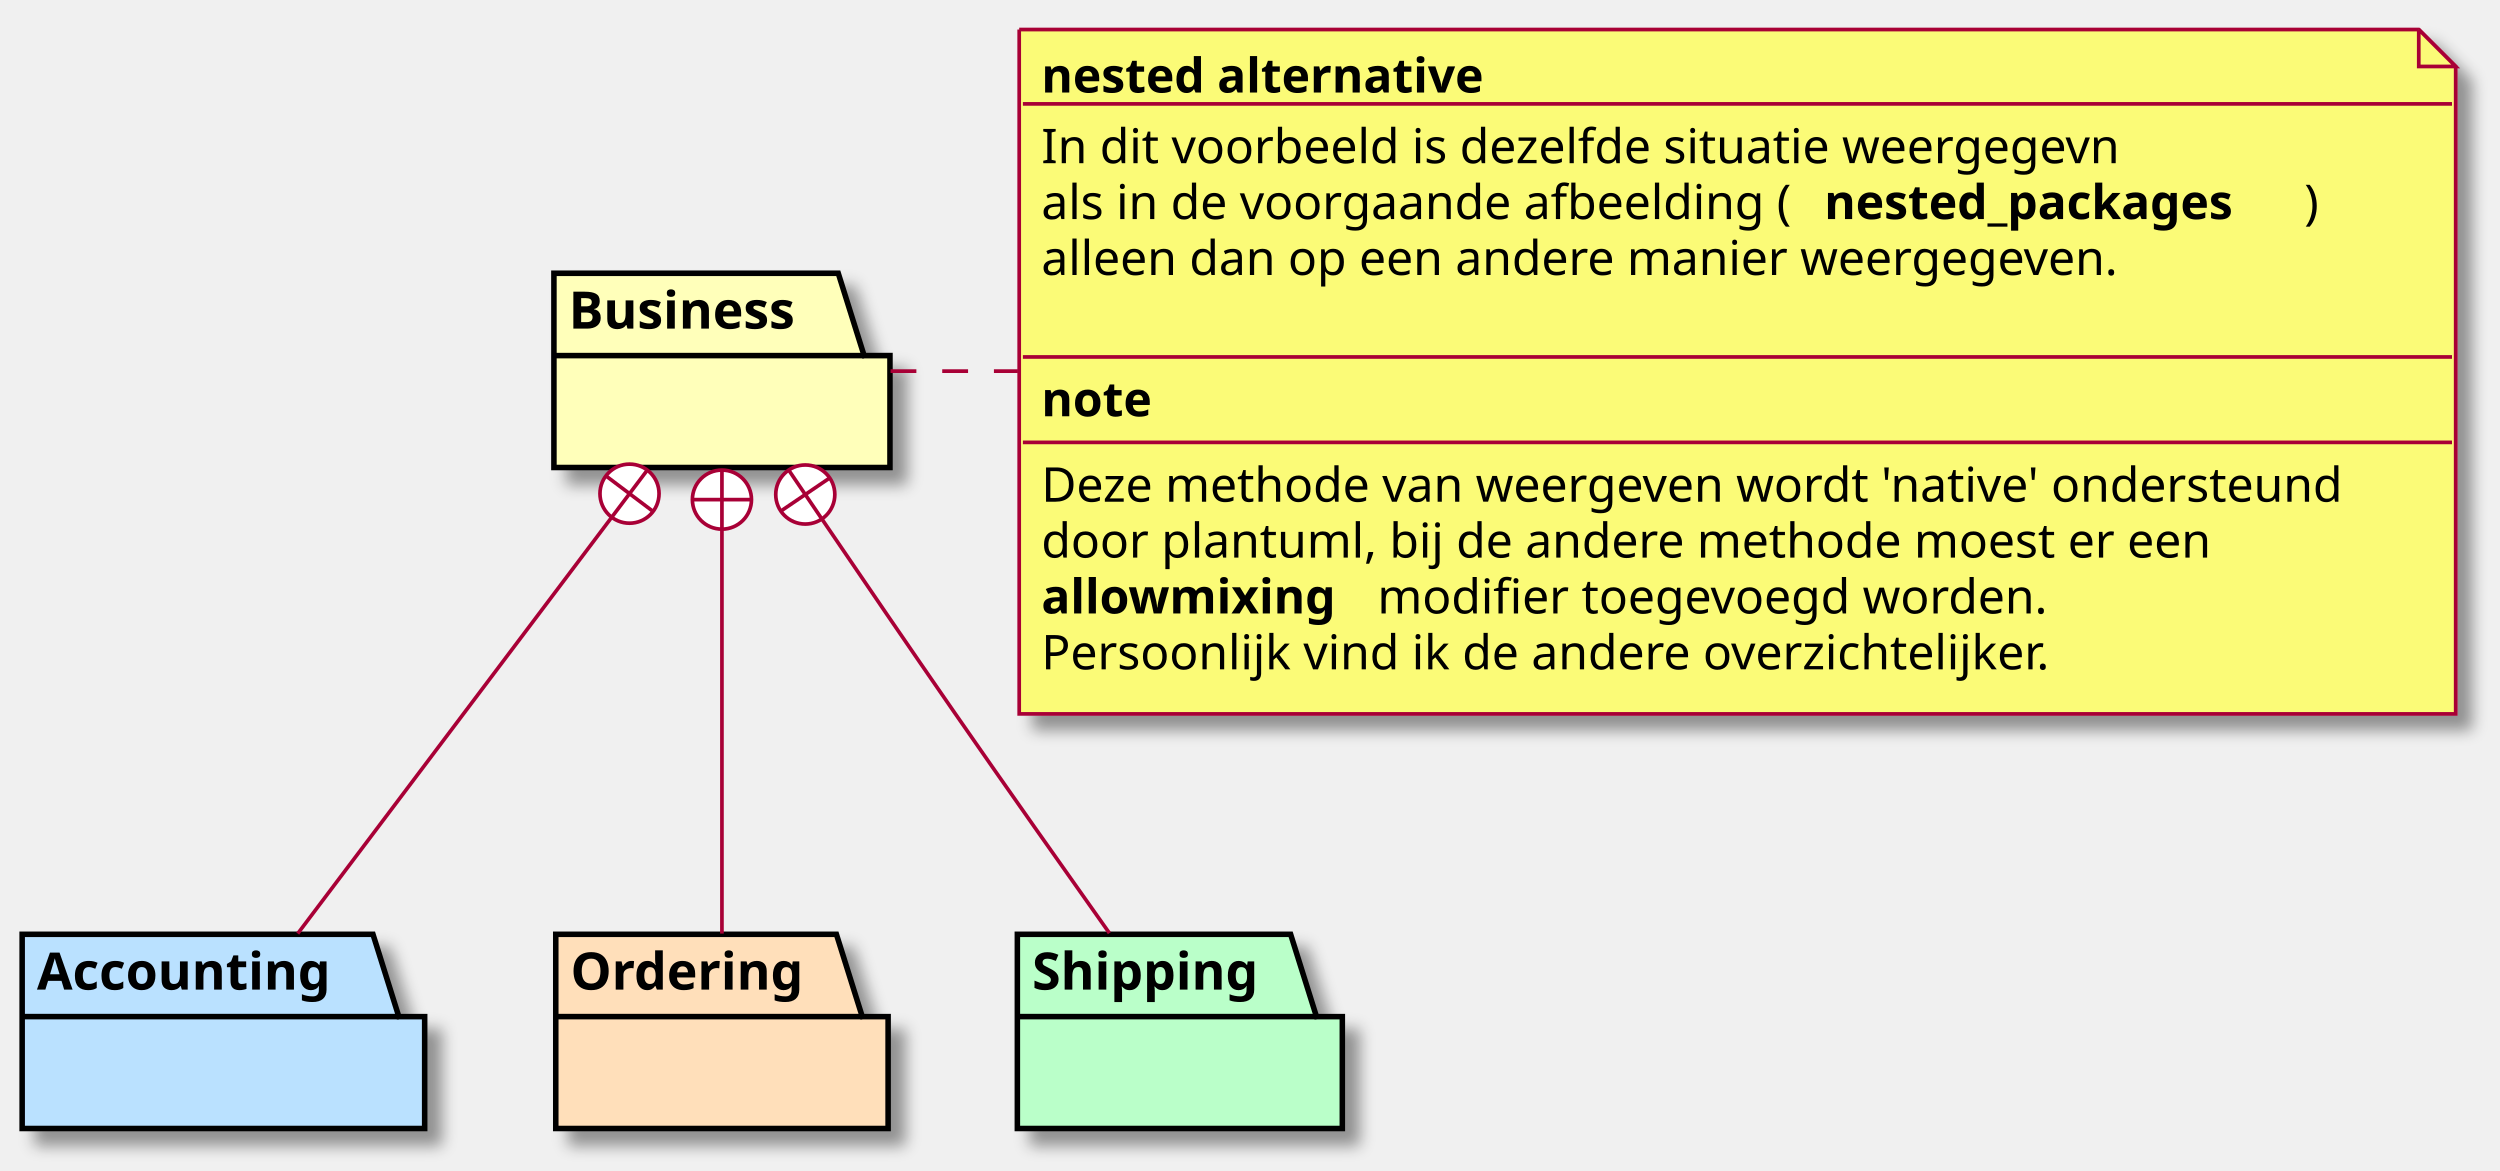
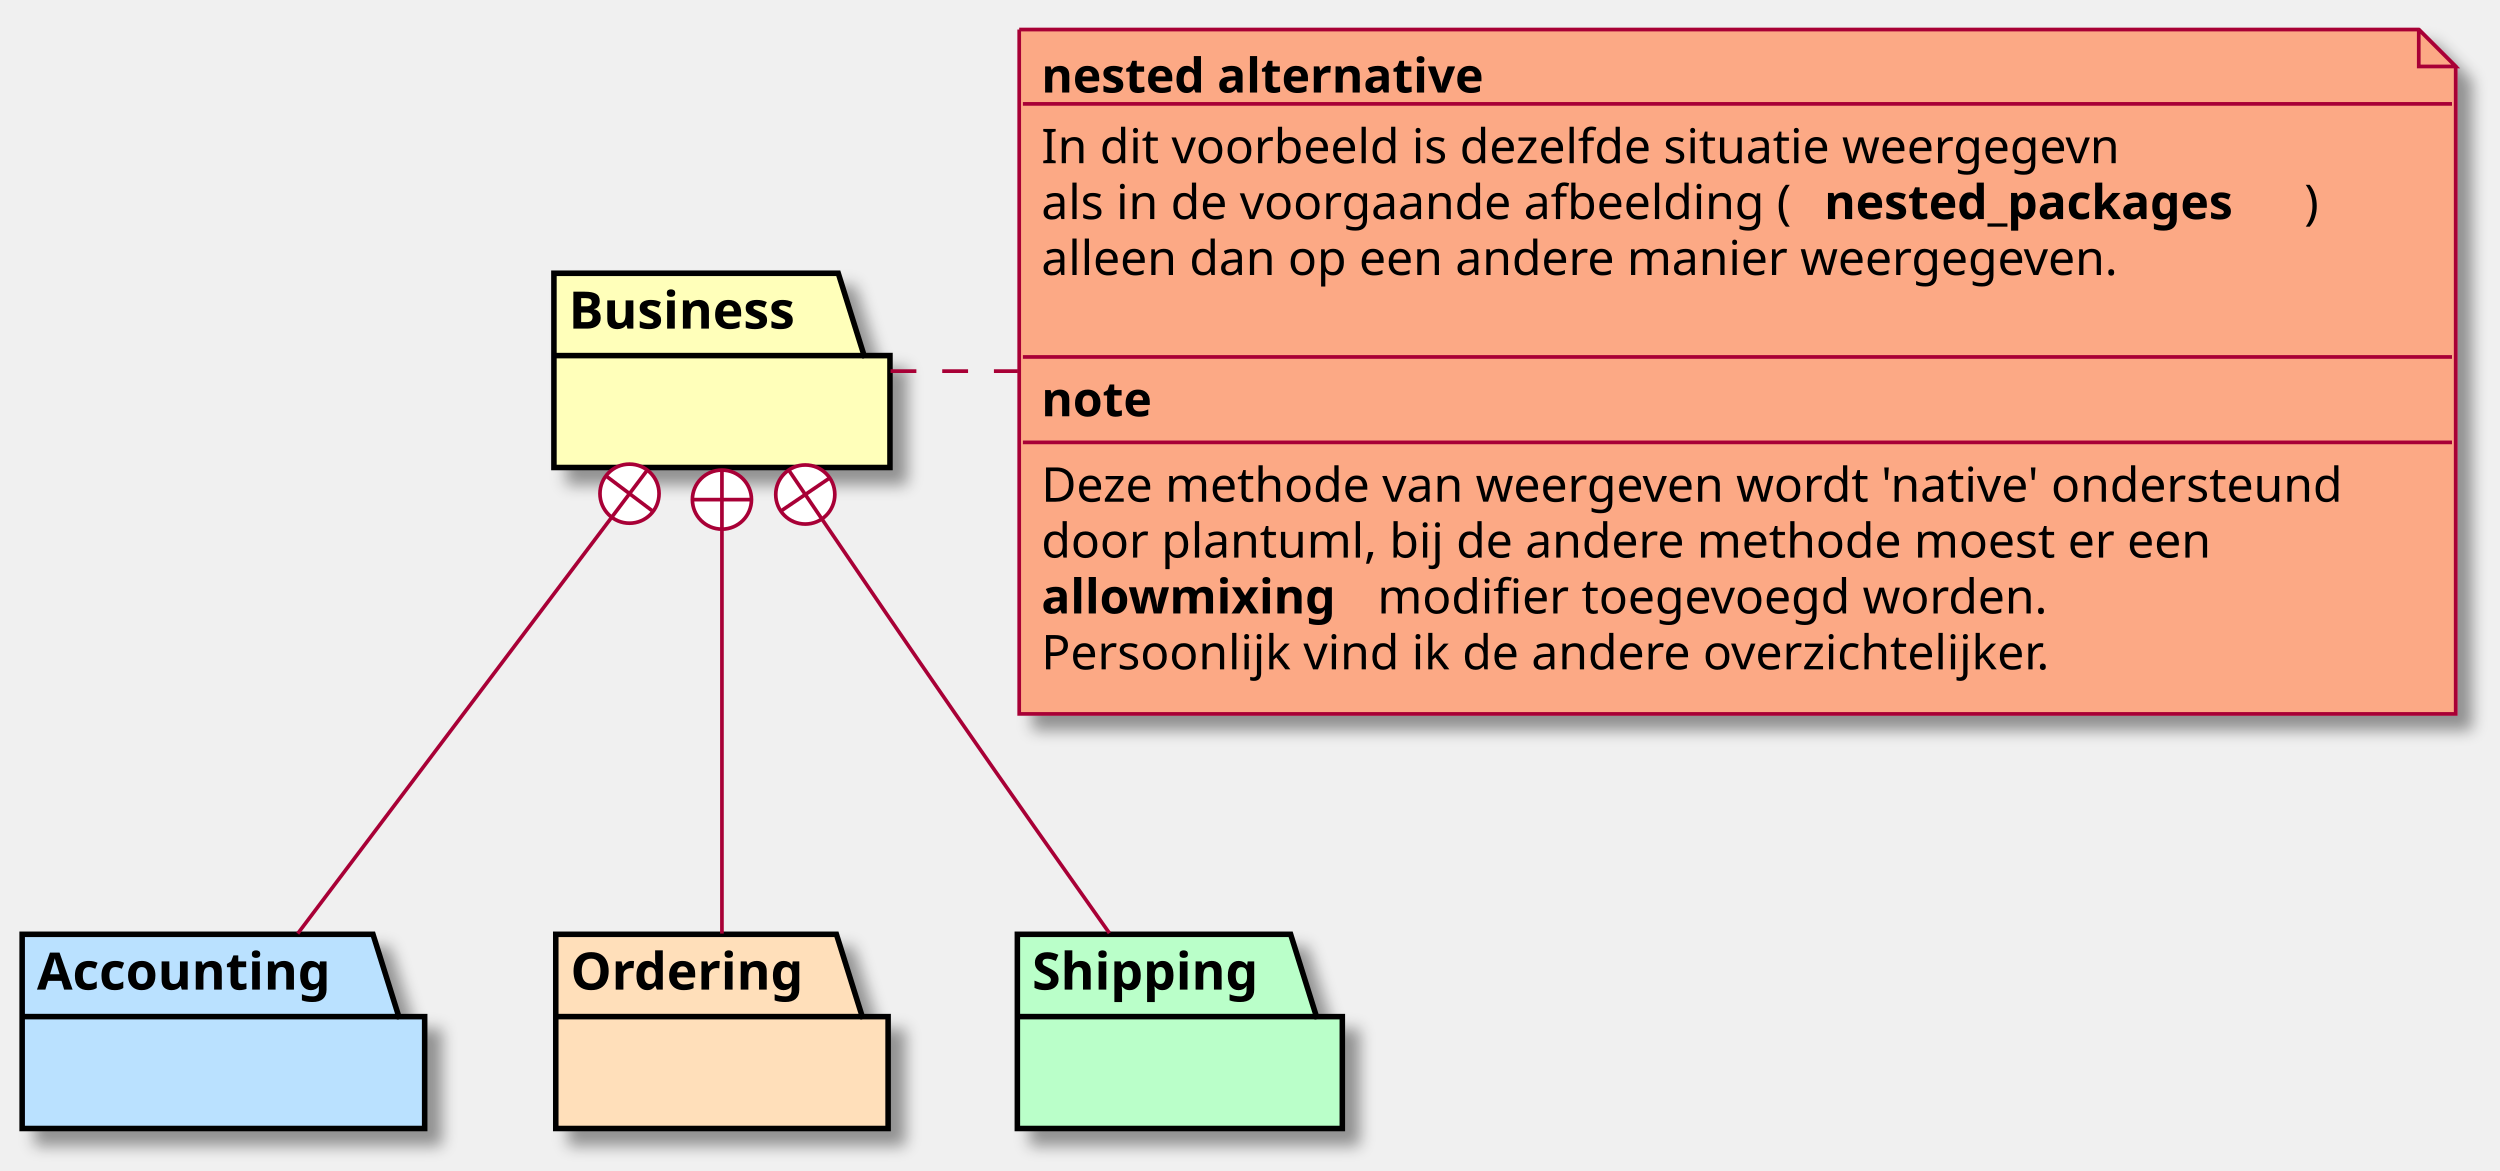
<svg xmlns="http://www.w3.org/2000/svg" contentScriptType="application/ecmascript" contentStyleType="text/css" height="317px" preserveAspectRatio="none" style="width:677px;height:317px;" version="1.1" viewBox="0 0 677 317" width="677px" zoomAndPan="magnify">
  <defs>
-     <filter height="300%" id="fcxwgsfhncptb" width="300%" x="-1" y="-1">
+     <filter height="300%" id="f1wedboognoq9w" width="300%" x="-1" y="-1">
      <feGaussianBlur result="blurOut" stdDeviation="2.0" />
      <feColorMatrix in="blurOut" result="blurOut2" type="matrix" values="0 0 0 0 0 0 0 0 0 0 0 0 0 0 0 0 0 0 .4 0" />
      <feOffset dx="4.0" dy="4.0" in="blurOut2" result="blurOut3" />
      <feBlend in="SourceGraphic" in2="blurOut3" mode="normal" />
    </filter>
  </defs>
  <g>
-     <polygon fill="#FFFFBA" filter="url(#fcxwgsfhncptb)" points="150,74,227,74,234,96.297,241,96.297,241,126.594,150,126.594,150,74" style="stroke: #000000; stroke-width: 1.5;" />
+     <polygon fill="#FFFFBA" filter="url(#f1wedboognoq9w)" points="150,74,227,74,234,96.297,241,96.297,241,126.594,150,126.594,150,74" style="stroke: #000000; stroke-width: 1.5;" />
    <line style="stroke: #000000; stroke-width: 1.5;" x1="150" x2="234" y1="96.297" y2="96.297" />
    <text fill="#000000" font-family="sans-serif" font-size="14" font-weight="bold" lengthAdjust="spacingAndGlyphs" textLength="71" x="154" y="88.995">Business</text>
-     <polygon fill="#BAE1FF" filter="url(#fcxwgsfhncptb)" points="6,253,101,253,108,275.297,115,275.297,115,305.594,6,305.594,6,253" style="stroke: #000000; stroke-width: 1.5;" />
+     <polygon fill="#BAE1FF" filter="url(#f1wedboognoq9w)" points="6,253,101,253,108,275.297,115,275.297,115,305.594,6,305.594,6,253" style="stroke: #000000; stroke-width: 1.5;" />
    <line style="stroke: #000000; stroke-width: 1.5;" x1="6" x2="108" y1="275.297" y2="275.297" />
    <text fill="#000000" font-family="sans-serif" font-size="14" font-weight="bold" lengthAdjust="spacingAndGlyphs" textLength="89" x="10" y="267.995">Accounting</text>
-     <polygon fill="#FFDFBA" filter="url(#fcxwgsfhncptb)" points="150.5,253,226.5,253,233.5,275.297,240.5,275.297,240.5,305.594,150.5,305.594,150.5,253" style="stroke: #000000; stroke-width: 1.5;" />
+     <polygon fill="#FFDFBA" filter="url(#f1wedboognoq9w)" points="150.5,253,226.5,253,233.5,275.297,240.5,275.297,240.5,305.594,150.5,305.594,150.5,253" style="stroke: #000000; stroke-width: 1.5;" />
    <line style="stroke: #000000; stroke-width: 1.5;" x1="150.5" x2="233.5" y1="275.297" y2="275.297" />
    <text fill="#000000" font-family="sans-serif" font-size="14" font-weight="bold" lengthAdjust="spacingAndGlyphs" textLength="70" x="154.5" y="267.995">Ordering</text>
-     <polygon fill="#BAFFC9" filter="url(#fcxwgsfhncptb)" points="275.5,253,349.5,253,356.5,275.297,363.5,275.297,363.5,305.594,275.5,305.594,275.5,253" style="stroke: #000000; stroke-width: 1.5;" />
+     <polygon fill="#BAFFC9" filter="url(#f1wedboognoq9w)" points="275.5,253,349.5,253,356.5,275.297,363.5,275.297,363.5,305.594,275.5,305.594,275.5,253" style="stroke: #000000; stroke-width: 1.5;" />
    <line style="stroke: #000000; stroke-width: 1.5;" x1="275.5" x2="356.5" y1="275.297" y2="275.297" />
    <text fill="#000000" font-family="sans-serif" font-size="14" font-weight="bold" lengthAdjust="spacingAndGlyphs" textLength="68" x="279.5" y="267.995">Shipping</text>
-     <path d="M276,8 L276,193.328 L665,193.328 L665,18 L655,8 L276,8 " fill="#FBFB77" filter="url(#fcxwgsfhncptb)" style="stroke: #A80036; stroke-width: 1.0;" />
-     <path d="M655,8 L655,18 L665,18 L655,8 " fill="#FBFB77" style="stroke: #A80036; stroke-width: 1.0;" />
+     <path d="M276,8 L276,193.328 L665,193.328 L665,18 L655,8 L276,8 " fill="#FCA985" filter="url(#f1wedboognoq9w)" style="stroke: #A80036; stroke-width: 1.0;" />
+     <path d="M655,8 L655,18 L665,18 L655,8 " fill="#FCA985" style="stroke: #A80036; stroke-width: 1.0;" />
    <text fill="#000000" font-family="sans-serif" font-size="13" font-weight="bold" lengthAdjust="spacingAndGlyphs" textLength="135" x="282" y="25.067">nested alternative</text>
    <line style="stroke: #A80036; stroke-width: 1.0;" x1="277" x2="664" y1="28.133" y2="28.133" />
    <text fill="#000000" font-family="sans-serif" font-size="13" lengthAdjust="spacingAndGlyphs" textLength="302" x="282" y="44.2">In dit voorbeeld is dezelfde situatie weergegevn</text>
    <text fill="#000000" font-family="sans-serif" font-size="13" lengthAdjust="spacingAndGlyphs" textLength="212" x="282" y="59.333">als in de voorgaande afbeelding (</text>
    <text fill="#000000" font-family="sans-serif" font-size="13" font-weight="bold" lengthAdjust="spacingAndGlyphs" textLength="130" x="494" y="59.333">nested_packages</text>
    <text fill="#000000" font-family="sans-serif" font-size="13" lengthAdjust="spacingAndGlyphs" textLength="5" x="624" y="59.333">)</text>
    <text fill="#000000" font-family="sans-serif" font-size="13" lengthAdjust="spacingAndGlyphs" textLength="305" x="282" y="74.465">alleen dan op een andere manier weergegeven.</text>
    <text fill="#000000" font-family="sans-serif" font-size="13" lengthAdjust="spacingAndGlyphs" textLength="0" x="286" y="89.598" />
    <line style="stroke: #A80036; stroke-width: 1.0;" x1="277" x2="664" y1="96.664" y2="96.664" />
    <text fill="#000000" font-family="sans-serif" font-size="13" font-weight="bold" lengthAdjust="spacingAndGlyphs" textLength="33" x="282" y="112.731">note</text>
    <line style="stroke: #A80036; stroke-width: 1.0;" x1="277" x2="664" y1="119.797" y2="119.797" />
    <text fill="#000000" font-family="sans-serif" font-size="13" lengthAdjust="spacingAndGlyphs" textLength="368" x="282" y="135.864">Deze methode van weergeven wordt 'native' ondersteund</text>
    <text fill="#000000" font-family="sans-serif" font-size="13" lengthAdjust="spacingAndGlyphs" textLength="332" x="282" y="150.997">door plantuml, bij de andere methode moest er een</text>
    <text fill="#000000" font-family="sans-serif" font-size="13" font-weight="bold" lengthAdjust="spacingAndGlyphs" textLength="87" x="282" y="166.129">allowmixing</text>
    <text fill="#000000" font-family="sans-serif" font-size="13" lengthAdjust="spacingAndGlyphs" textLength="186" x="373" y="166.129">modifier toegevoegd worden.</text>
    <text fill="#000000" font-family="sans-serif" font-size="13" lengthAdjust="spacingAndGlyphs" textLength="284" x="282" y="181.262">Persoonlijk vind ik de andere overzichtelijker.</text>
    <path d="M165.97,139.655 C140.108,173.945 103.226,222.849 80.628,252.811 " fill="none" id="p1&lt;-p2" style="stroke: #A80036; stroke-width: 1.0;" />
    <ellipse cx="170.472" cy="133.685" fill="#FFFFFF" rx="8" ry="8" style="stroke: #A80036; stroke-width: 1.0;" />
    <line style="stroke: #A80036; stroke-width: 1.0;" x1="165.655" x2="175.289" y1="140.072" y2="127.298" />
    <line style="stroke: #A80036; stroke-width: 1.0;" x1="164.085" x2="176.859" y1="128.868" y2="138.502" />
    <path d="M195.5,142.404 C195.5,176.517 195.5,223.641 195.5,252.811 " fill="none" id="p1&lt;-p3" style="stroke: #A80036; stroke-width: 1.0;" />
    <ellipse cx="195.5" cy="135.298" fill="#FFFFFF" rx="8" ry="8" style="stroke: #A80036; stroke-width: 1.0;" />
    <line style="stroke: #A80036; stroke-width: 1.0;" x1="195.5" x2="195.5" y1="143.298" y2="127.298" />
    <line style="stroke: #A80036; stroke-width: 1.0;" x1="187.5" x2="203.5" y1="135.298" y2="135.298" />
    <path d="M222.062,139.804 C233.25,156.279 246.448,175.611 258.5,193 C272.422,213.087 288.343,235.65 300.428,252.694 " fill="none" id="p1&lt;-p4" style="stroke: #A80036; stroke-width: 1.0;" />
    <ellipse cx="218.07" cy="133.916" fill="#FFFFFF" rx="8" ry="8" style="stroke: #A80036; stroke-width: 1.0;" />
    <line style="stroke: #A80036; stroke-width: 1.0;" x1="222.56" x2="213.581" y1="140.537" y2="127.294" />
    <line style="stroke: #A80036; stroke-width: 1.0;" x1="211.449" x2="224.692" y1="138.405" y2="129.426" />
    <path d="M241.154,100.5 C252.651,100.5 264.149,100.5 275.646,100.5 " fill="none" id="p1-GMN9" style="stroke: #A80036; stroke-width: 1.0; stroke-dasharray: 7.0,7.0;" />
  </g>
</svg>
